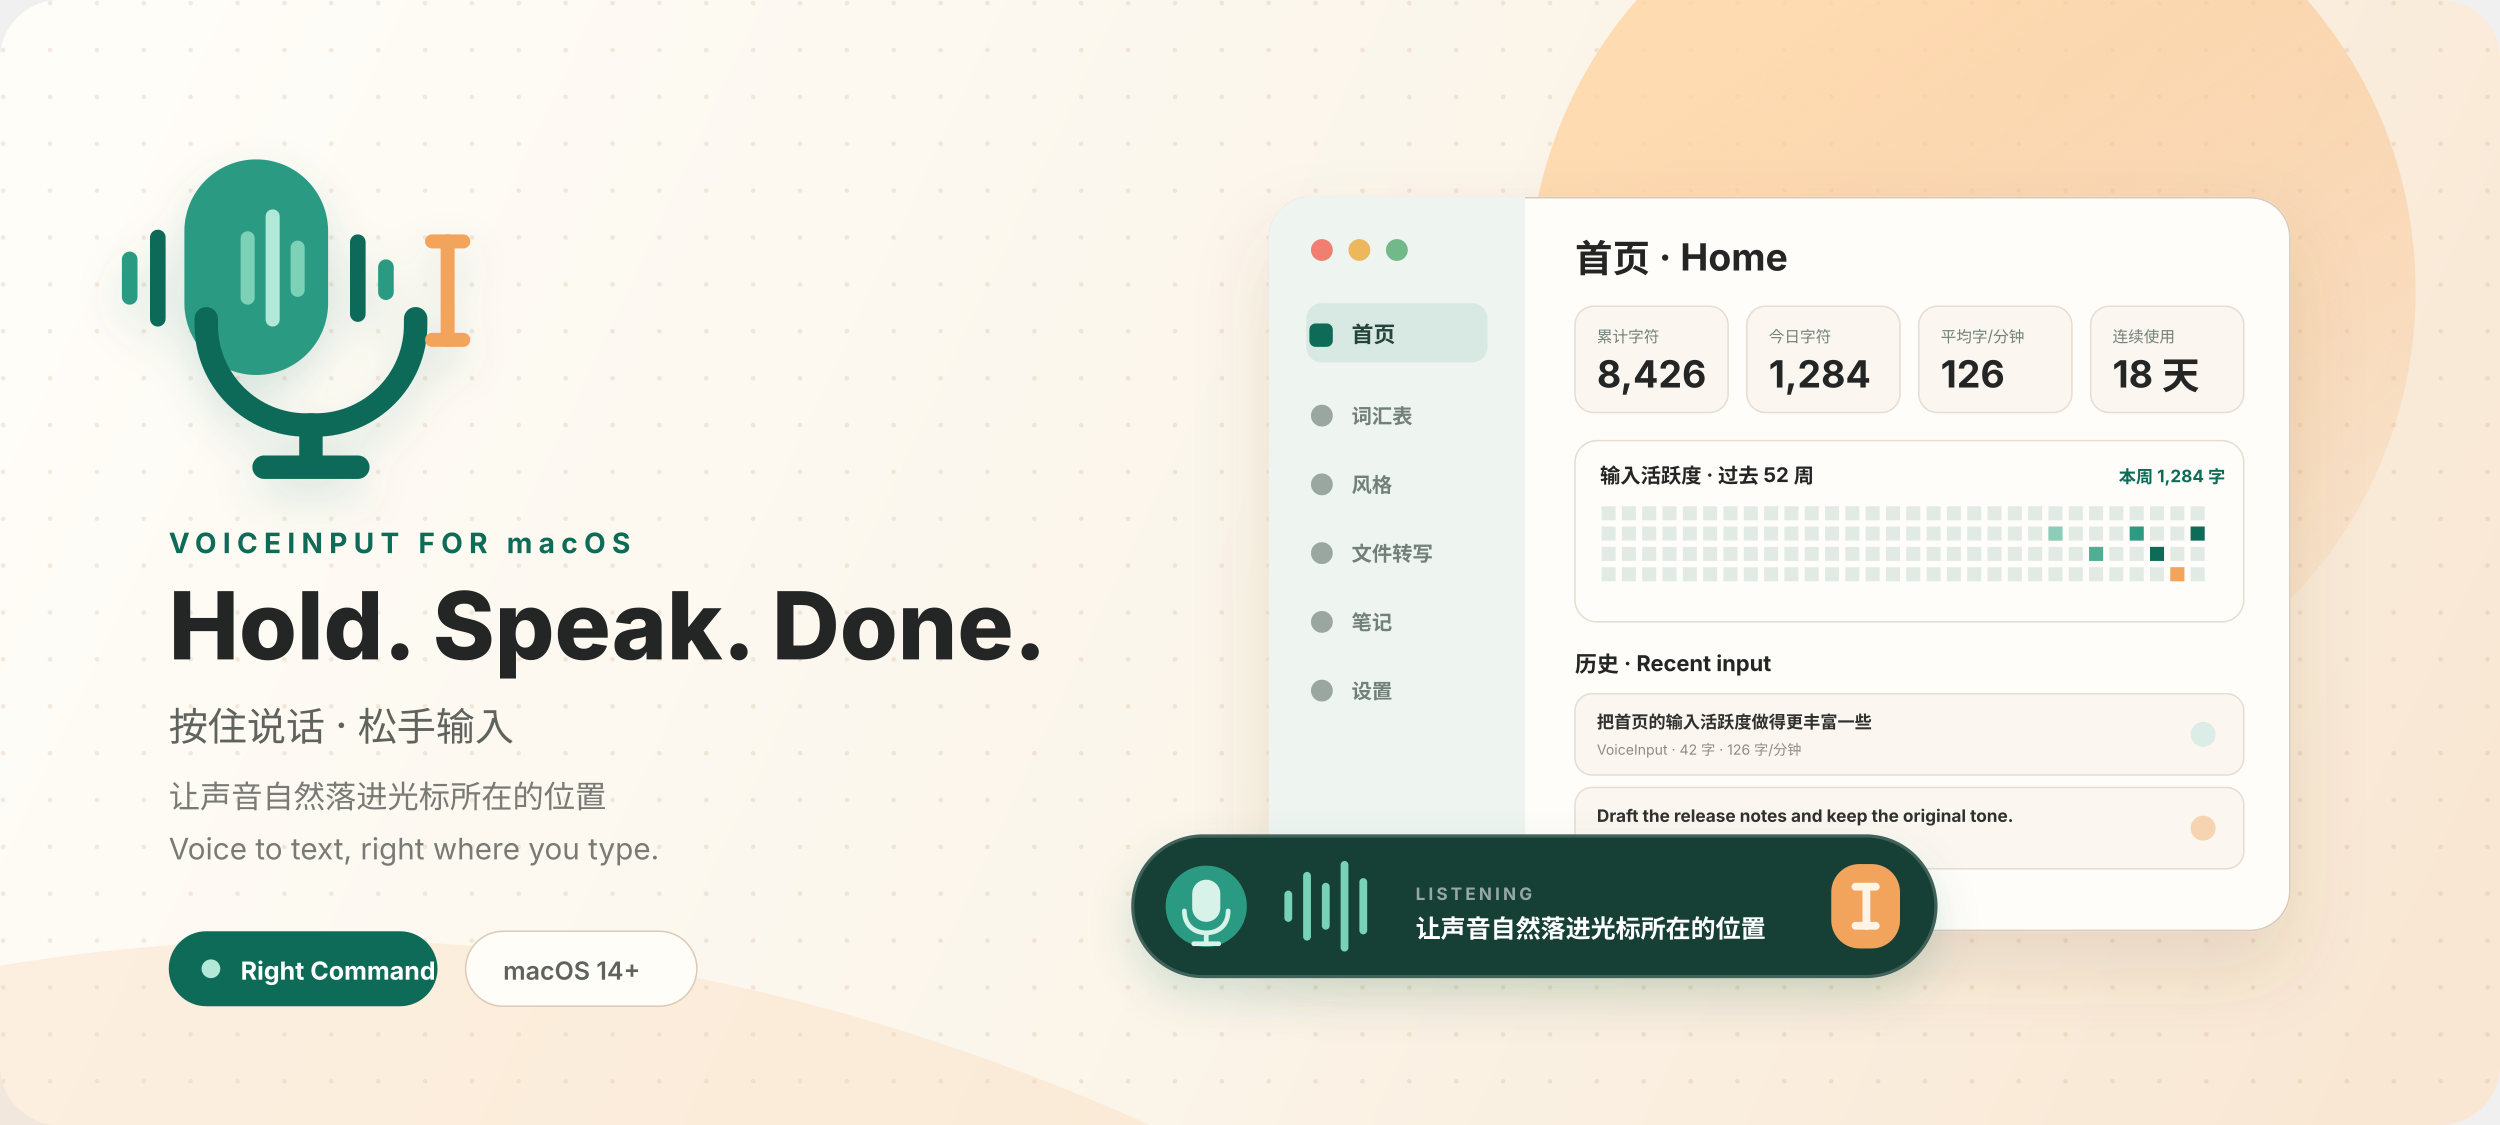
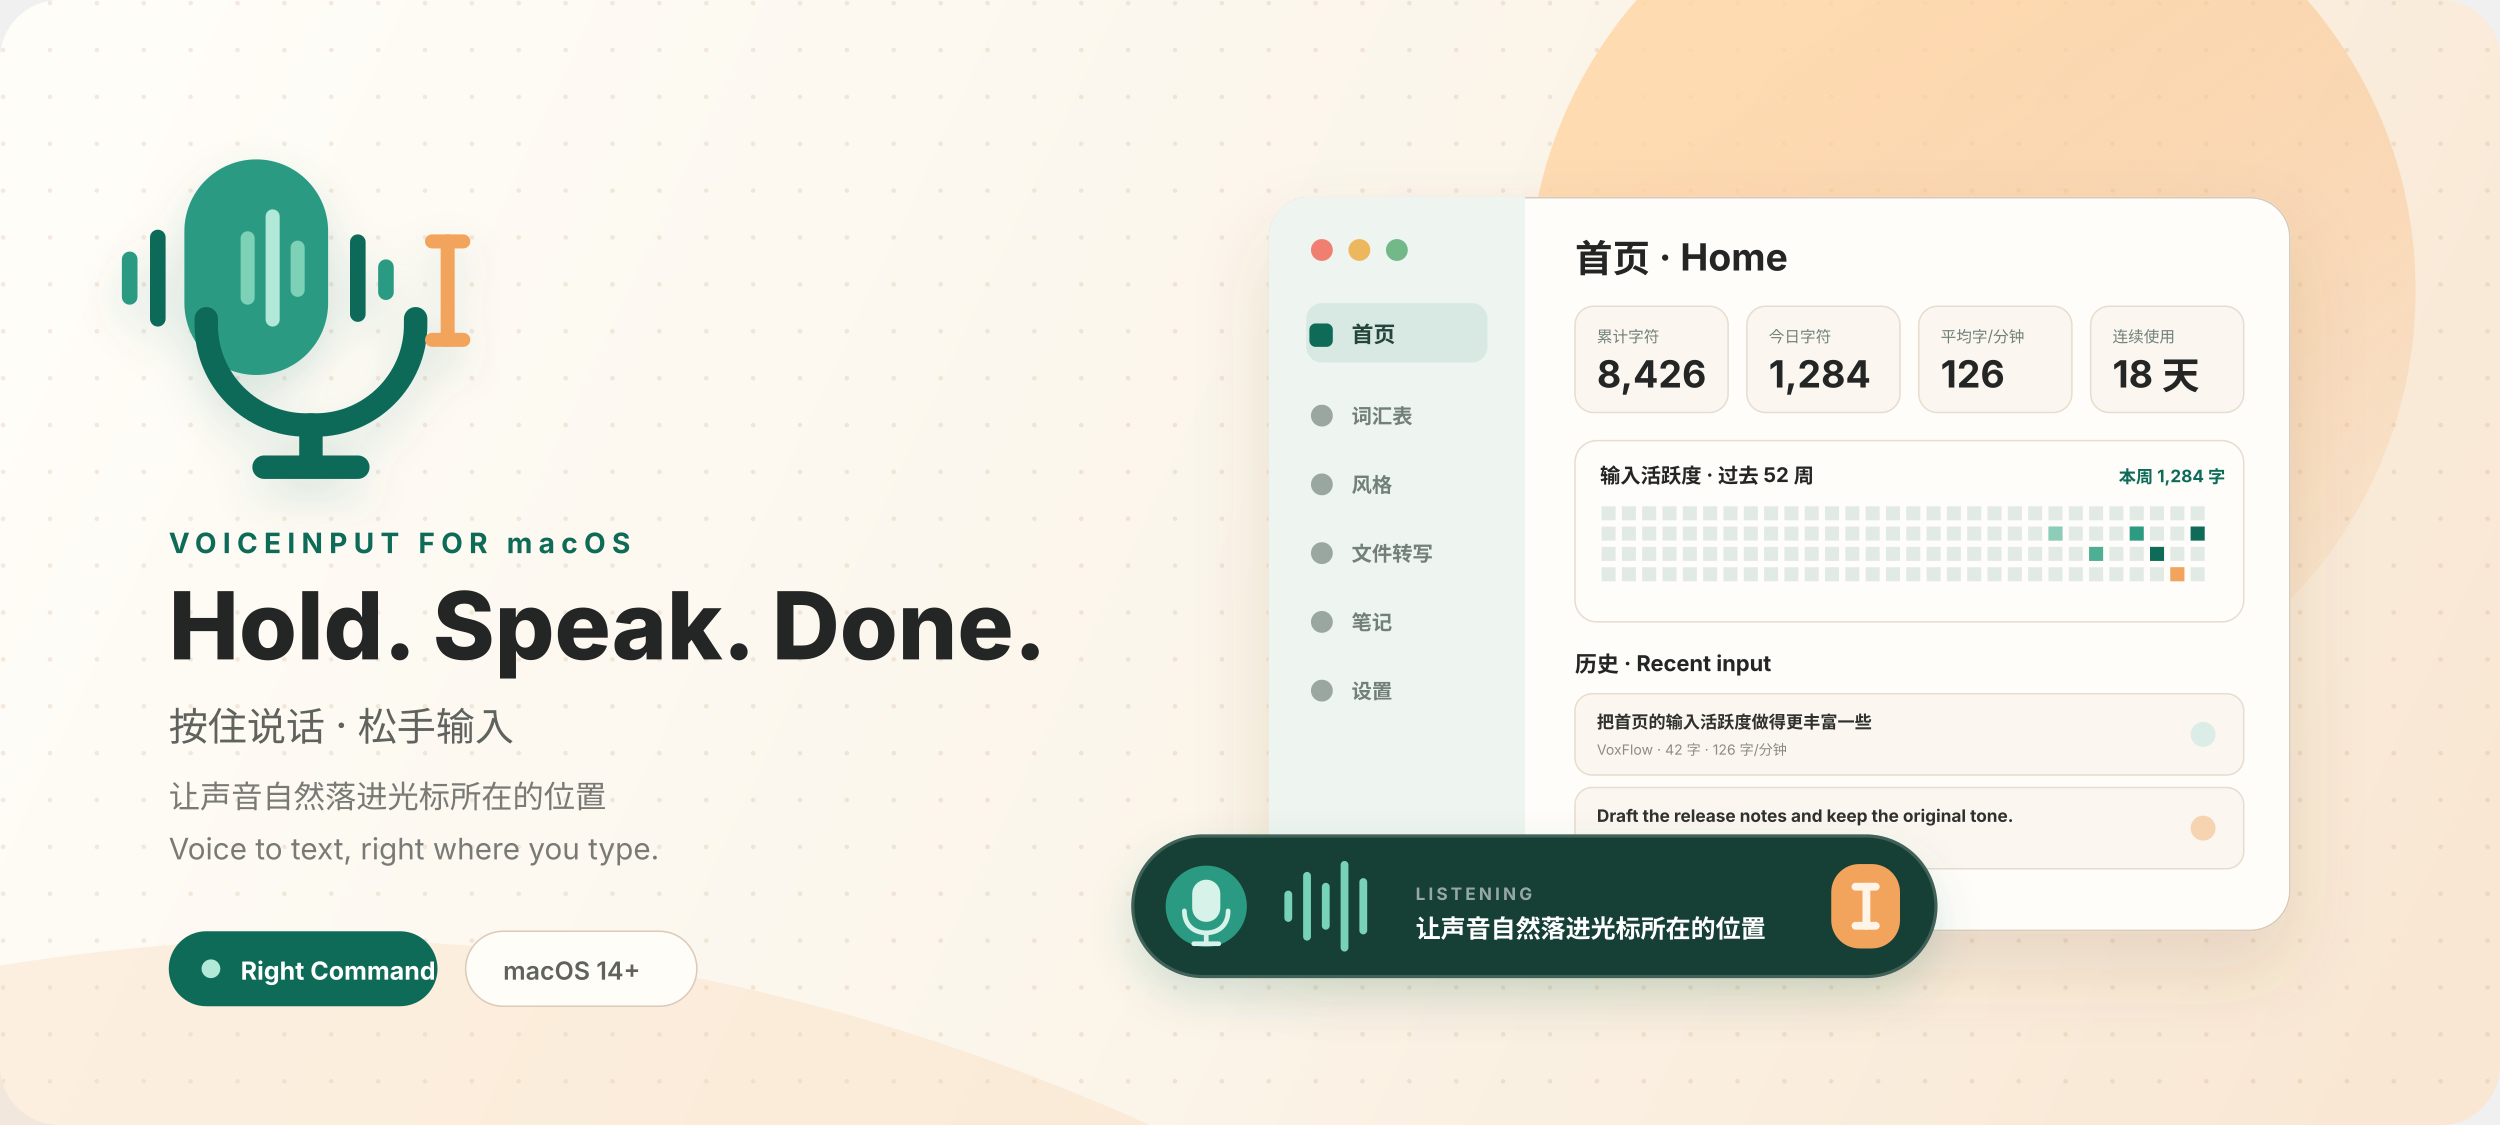
<svg xmlns="http://www.w3.org/2000/svg" width="1600" height="720" viewBox="0 0 1600 720" fill="none">
  <defs>
    <linearGradient id="paper" x1="76" y1="28" x2="1516" y2="704" gradientUnits="userSpaceOnUse">
      <stop stop-color="#FFFDF8" />
      <stop offset="0.52" stop-color="#FBF5EA" />
      <stop offset="1" stop-color="#F9E7D3" />
    </linearGradient>
    <linearGradient id="sun" x1="1100" y1="58" x2="1412" y2="512" gradientUnits="userSpaceOnUse">
      <stop stop-color="#FFD5A5" stop-opacity=".82" />
      <stop offset="1" stop-color="#F2A45D" stop-opacity="0" />
    </linearGradient>
    <linearGradient id="emerald" x1="1048" y1="218" x2="1310" y2="485" gradientUnits="userSpaceOnUse">
      <stop stop-color="#2C9B82" />
      <stop offset="1" stop-color="#0E6B58" />
    </linearGradient>
    <pattern id="dots" width="30" height="30" patternUnits="userSpaceOnUse">
      <circle cx="2" cy="2" r="1.5" fill="#B98250" fill-opacity=".16" />
    </pattern>
    <filter id="panelShadow" x="-20%" y="-20%" width="140%" height="160%">
      <feDropShadow dx="0" dy="24" stdDeviation="24" flood-color="#76522E" flood-opacity=".14" />
    </filter>
    <filter id="softShadow" x="-30%" y="-30%" width="160%" height="180%">
      <feDropShadow dx="0" dy="12" stdDeviation="14" flood-color="#0E6B58" flood-opacity=".16" />
    </filter>
    <clipPath id="workspaceClip">
      <rect x="812" y="126" width="654" height="470" rx="26" />
    </clipPath>
  </defs>
  <rect width="1600" height="720" rx="38" fill="url(#paper)" />
  <rect width="1600" height="720" rx="38" fill="url(#dots)" />
  <circle cx="1262" cy="186" r="284" fill="url(#sun)" />
  <path d="M0 618C268 574 512 620 736 720H0V618Z" fill="#F6CFA8" fill-opacity=".28" />
  <g transform="translate(108 92)">
    <g filter="url(#softShadow)">
      <path d="M56 10C30.6 10 10 30.6 10 56V102C10 127.4 30.6 148 56 148C81.4 148 102 127.4 102 102V56C102 30.6 81.4 10 56 10Z" fill="url(#emerald)" />
      <path d="M24 112V116C24 151.3 52.7 180 88 180H94C129.3 180 158 151.3 158 116V112" stroke="#0E6B58" stroke-width="15" stroke-linecap="round" />
      <path d="M91 180V207M61 207H121" stroke="#0E6B58" stroke-width="15" stroke-linecap="round" />
      <rect x="-30" y="69" width="10" height="34" rx="5" fill="#2C9B82" />
      <rect x="-12" y="55" width="10" height="62" rx="5" fill="#0E6B58" />
      <rect x="116" y="58" width="10" height="56" rx="5" fill="#0E6B58" />
      <rect x="134" y="74" width="10" height="26" rx="5" fill="#2C9B82" />
      <rect x="46" y="56" width="9" height="47" rx="4.5" fill="#7BD1B7" />
      <rect x="62" y="42" width="9" height="75" rx="4.5" fill="#B2E8D7" />
      <rect x="78" y="62" width="9" height="36" rx="4.5" fill="#7BD1B7" />
      <rect x="174" y="58" width="9" height="72" rx="4.5" fill="#F2A45D" />
      <rect x="164" y="58" width="29" height="9" rx="4.5" fill="#F2A45D" />
      <rect x="164" y="121" width="29" height="9" rx="4.5" fill="#F2A45D" />
    </g>
  </g>
  <text x="108" y="354" fill="#0E6B58" font-family="-apple-system, BlinkMacSystemFont, 'Helvetica Neue', sans-serif" font-size="18" font-weight="750" letter-spacing="4">VOICEINPUT FOR macOS</text>
  <text x="108" y="422" fill="#242525" font-family="-apple-system, BlinkMacSystemFont, 'Helvetica Neue', sans-serif" font-size="60" font-weight="760">Hold. Speak. Done.</text>
  <text x="108" y="474" fill="#5F625D" font-family="-apple-system, BlinkMacSystemFont, 'PingFang SC', sans-serif" font-size="25" font-weight="500">按住说话 · 松手输入</text>
  <text x="108" y="517" fill="#797A75" font-family="-apple-system, BlinkMacSystemFont, 'PingFang SC', sans-serif" font-size="20">让声音自然落进光标所在的位置</text>
  <text x="108" y="550" fill="#797A75" font-family="-apple-system, BlinkMacSystemFont, 'Helvetica Neue', sans-serif" font-size="19">Voice to text, right where you type.</text>
  <g transform="translate(108 596)">
    <rect width="172" height="48" rx="24" fill="#0E6B58" />
    <circle cx="27" cy="24" r="6" fill="#B2E8D7" />
    <text x="46" y="31" fill="white" font-family="-apple-system, BlinkMacSystemFont, sans-serif" font-size="16" font-weight="650">Right Command</text>
    <rect x="190" width="148" height="48" rx="24" fill="#FFFDF8" stroke="#DCCBB9" />
    <text x="214" y="31" fill="#5F625D" font-family="-apple-system, BlinkMacSystemFont, sans-serif" font-size="16" font-weight="600">macOS 14+</text>
  </g>
  <g filter="url(#panelShadow)">
    <rect x="812" y="126" width="654" height="470" rx="26" fill="#FFFDF9" />
    <rect x="812.5" y="126.5" width="653" height="469" rx="25.5" stroke="#D8C9B8" />
  </g>
  <g clip-path="url(#workspaceClip)">
    <rect x="812" y="126" width="164" height="470" fill="#EEF4F0" />
    <circle cx="846" cy="160" r="7" fill="#F07F72" />
    <circle cx="870" cy="160" r="7" fill="#EDB85D" />
    <circle cx="894" cy="160" r="7" fill="#72B888" />
    <rect x="836" y="194" width="116" height="38" rx="10" fill="#D7E9E2" />
    <rect x="838" y="207" width="15" height="15" rx="4" fill="#0E6B58" />
    <text x="865" y="219" fill="#25453C" font-family="-apple-system, BlinkMacSystemFont, 'PingFang SC', sans-serif" font-size="14" font-weight="700">首页</text>
    <g fill="#718079" font-family="-apple-system, BlinkMacSystemFont, 'PingFang SC', sans-serif" font-size="13" font-weight="550">
      <text x="865" y="271">词汇表</text>
      <text x="865" y="315">风格</text>
      <text x="865" y="359">文件转写</text>
      <text x="865" y="403">笔记</text>
      <text x="865" y="447">设置</text>
    </g>
    <g fill="#9AA7A1">
      <circle cx="846" cy="266" r="7" />
      <circle cx="846" cy="310" r="7" />
      <circle cx="846" cy="354" r="7" />
      <circle cx="846" cy="398" r="7" />
      <circle cx="846" cy="442" r="7" />
    </g>
    <text x="1008" y="174" fill="#242525" font-family="-apple-system, BlinkMacSystemFont, 'PingFang SC', sans-serif" font-size="24" font-weight="750">首页 · Home</text>
    <g transform="translate(1008 196)">
      <g>
        <rect width="98" height="68" rx="12" fill="#FBF7F0" stroke="#E7DDD0" />
        <text x="14" y="23" fill="#718079" font-family="-apple-system, BlinkMacSystemFont, sans-serif" font-size="10">累计字符</text>
        <text x="14" y="52" fill="#242525" font-family="-apple-system, BlinkMacSystemFont, sans-serif" font-size="24" font-weight="750">8,426</text>
      </g>
      <g transform="translate(110)">
        <rect width="98" height="68" rx="12" fill="#FBF7F0" stroke="#E7DDD0" />
        <text x="14" y="23" fill="#718079" font-family="-apple-system, BlinkMacSystemFont, sans-serif" font-size="10">今日字符</text>
        <text x="14" y="52" fill="#242525" font-family="-apple-system, BlinkMacSystemFont, sans-serif" font-size="24" font-weight="750">1,284</text>
      </g>
      <g transform="translate(220)">
        <rect width="98" height="68" rx="12" fill="#FBF7F0" stroke="#E7DDD0" />
        <text x="14" y="23" fill="#718079" font-family="-apple-system, BlinkMacSystemFont, sans-serif" font-size="10">平均字/分钟</text>
        <text x="14" y="52" fill="#242525" font-family="-apple-system, BlinkMacSystemFont, sans-serif" font-size="24" font-weight="750">126</text>
      </g>
      <g transform="translate(330)">
        <rect width="98" height="68" rx="12" fill="#FBF7F0" stroke="#E7DDD0" />
        <text x="14" y="23" fill="#718079" font-family="-apple-system, BlinkMacSystemFont, sans-serif" font-size="10">连续使用</text>
        <text x="14" y="52" fill="#242525" font-family="-apple-system, BlinkMacSystemFont, sans-serif" font-size="24" font-weight="750">18 天</text>
      </g>
    </g>
    <g transform="translate(1008 282)">
      <rect width="428" height="116" rx="14" fill="#FFFDF9" stroke="#E7DDD0" />
      <text x="16" y="27" fill="#242525" font-family="-apple-system, BlinkMacSystemFont, 'PingFang SC', sans-serif" font-size="13" font-weight="700">输入活跃度 · 过去 52 周</text>
      <text x="348" y="27" fill="#0E6B58" font-family="-apple-system, BlinkMacSystemFont, sans-serif" font-size="11" font-weight="700">本周 1,284 字</text>
      <g transform="translate(17 42)">
        <g fill="#E2EAE6">
          <path d="M0 0h9v9H0zM13 0h9v9h-9zM26 0h9v9h-9zM39 0h9v9h-9zM52 0h9v9h-9zM65 0h9v9h-9zM78 0h9v9h-9zM91 0h9v9h-9zM104 0h9v9h-9zM117 0h9v9h-9zM130 0h9v9h-9zM143 0h9v9h-9zM156 0h9v9h-9zM169 0h9v9h-9zM182 0h9v9h-9zM195 0h9v9h-9zM208 0h9v9h-9zM221 0h9v9h-9zM234 0h9v9h-9zM247 0h9v9h-9zM260 0h9v9h-9zM273 0h9v9h-9zM286 0h9v9h-9zM299 0h9v9h-9zM312 0h9v9h-9zM325 0h9v9h-9zM338 0h9v9h-9zM351 0h9v9h-9zM364 0h9v9h-9zM377 0h9v9h-9z" />
          <path d="M0 13h9v9H0zM13 13h9v9h-9zM26 13h9v9h-9zM39 13h9v9h-9zM52 13h9v9h-9zM65 13h9v9h-9zM78 13h9v9h-9zM91 13h9v9h-9zM104 13h9v9h-9zM117 13h9v9h-9zM130 13h9v9h-9zM143 13h9v9h-9zM156 13h9v9h-9zM169 13h9v9h-9zM182 13h9v9h-9zM195 13h9v9h-9zM208 13h9v9h-9zM221 13h9v9h-9zM234 13h9v9h-9zM247 13h9v9h-9zM260 13h9v9h-9zM273 13h9v9h-9zM286 13h9v9h-9zM299 13h9v9h-9zM312 13h9v9h-9zM325 13h9v9h-9zM338 13h9v9h-9zM351 13h9v9h-9zM364 13h9v9h-9zM377 13h9v9h-9z" />
          <path d="M0 26h9v9H0zM13 26h9v9h-9zM26 26h9v9h-9zM39 26h9v9h-9zM52 26h9v9h-9zM65 26h9v9h-9zM78 26h9v9h-9zM91 26h9v9h-9zM104 26h9v9h-9zM117 26h9v9h-9zM130 26h9v9h-9zM143 26h9v9h-9zM156 26h9v9h-9zM169 26h9v9h-9zM182 26h9v9h-9zM195 26h9v9h-9zM208 26h9v9h-9zM221 26h9v9h-9zM234 26h9v9h-9zM247 26h9v9h-9zM260 26h9v9h-9zM273 26h9v9h-9zM286 26h9v9h-9zM299 26h9v9h-9zM312 26h9v9h-9zM325 26h9v9h-9zM338 26h9v9h-9zM351 26h9v9h-9zM364 26h9v9h-9zM377 26h9v9h-9z" />
          <path d="M0 39h9v9H0zM13 39h9v9h-9zM26 39h9v9h-9zM39 39h9v9h-9zM52 39h9v9h-9zM65 39h9v9h-9zM78 39h9v9h-9zM91 39h9v9h-9zM104 39h9v9h-9zM117 39h9v9h-9zM130 39h9v9h-9zM143 39h9v9h-9zM156 39h9v9h-9zM169 39h9v9h-9zM182 39h9v9h-9zM195 39h9v9h-9zM208 39h9v9h-9zM221 39h9v9h-9zM234 39h9v9h-9zM247 39h9v9h-9zM260 39h9v9h-9zM273 39h9v9h-9zM286 39h9v9h-9zM299 39h9v9h-9zM312 39h9v9h-9zM325 39h9v9h-9zM338 39h9v9h-9zM351 39h9v9h-9zM364 39h9v9h-9zM377 39h9v9h-9z" />
        </g>
        <rect x="286" y="13" width="9" height="9" fill="#8BCDB9" />
        <rect x="312" y="26" width="9" height="9" fill="#4FAF94" />
        <rect x="338" y="13" width="9" height="9" fill="#2C9B82" />
        <rect x="351" y="26" width="9" height="9" fill="#0E6B58" />
        <rect x="364" y="39" width="9" height="9" fill="#F2A45D" />
        <rect x="377" y="13" width="9" height="9" fill="#0E6B58" />
      </g>
    </g>
    <g transform="translate(1008 414)">
      <text x="0" y="16" fill="#242525" font-family="-apple-system, BlinkMacSystemFont, 'PingFang SC', sans-serif" font-size="14" font-weight="700">历史 · Recent input</text>
      <g transform="translate(0 30)">
        <rect width="428" height="52" rx="11" fill="#FBF7F0" stroke="#E7DDD0" />
        <text x="14" y="22" fill="#30312F" font-family="-apple-system, BlinkMacSystemFont, 'PingFang SC', sans-serif" font-size="11" font-weight="650">把首页的输入活跃度做得更丰富一些</text>
-         <text x="14" y="39" fill="#8B8B84" font-family="-apple-system, BlinkMacSystemFont, sans-serif" font-size="9">VoiceInput · 42 字 · 126 字/分钟</text>
+         <text x="14" y="39" fill="#8B8B84" font-family="-apple-system, BlinkMacSystemFont, sans-serif" font-size="9">VoxFlow · 42 字 · 126 字/分钟</text>
        <circle cx="402" cy="26" r="8" fill="#DCECE6" />
      </g>
      <g transform="translate(0 90)">
        <rect width="428" height="52" rx="11" fill="#FBF7F0" stroke="#E7DDD0" />
        <text x="14" y="22" fill="#30312F" font-family="-apple-system, BlinkMacSystemFont, sans-serif" font-size="11" font-weight="650">Draft the release notes and keep the original tone.</text>
-         <text x="14" y="39" fill="#8B8B84" font-family="-apple-system, BlinkMacSystemFont, sans-serif" font-size="9">VoiceInput · 51 chars · 118 CPM</text>
+         <text x="14" y="39" fill="#8B8B84" font-family="-apple-system, BlinkMacSystemFont, sans-serif" font-size="9">VoxFlow · 51 chars · 118 CPM</text>
        <circle cx="402" cy="26" r="8" fill="#F6D4B1" />
      </g>
    </g>
  </g>
  <g filter="url(#softShadow)">
    <rect x="724" y="534" width="516" height="92" rx="46" fill="#173F35" />
    <rect x="725" y="535" width="514" height="90" rx="45" stroke="white" stroke-opacity=".18" stroke-width="2" />
    <circle cx="772" cy="580" r="26" fill="#2C9B82" />
    <rect x="763" y="563" width="18" height="27" rx="9" fill="#D7F3E9" />
    <path d="M758 583C758 592 764 597 772 597C780 597 786 592 786 583M772 597V604M764 604H780" stroke="#D7F3E9" stroke-width="3" stroke-linecap="round" />
    <g fill="#77D2B7">
      <rect x="822" y="570" width="5" height="20" rx="2.5" />
      <rect x="834" y="558" width="5" height="44" rx="2.5" />
      <rect x="846" y="565" width="5" height="30" rx="2.5" />
      <rect x="858" y="551" width="5" height="58" rx="2.5" />
      <rect x="870" y="562" width="5" height="36" rx="2.5" />
    </g>
    <text x="906" y="576" fill="white" fill-opacity=".55" font-family="-apple-system, BlinkMacSystemFont, sans-serif" font-size="11" font-weight="700" letter-spacing="2">LISTENING</text>
    <text x="906" y="600" fill="white" font-family="-apple-system, BlinkMacSystemFont, 'PingFang SC', sans-serif" font-size="16" font-weight="550">让声音自然落进光标所在的位置</text>
    <rect x="1172" y="553" width="44" height="54" rx="18" fill="#F2A45D" />
    <rect x="1185" y="565" width="18" height="5" rx="2.5" fill="#FFF4E8" />
    <rect x="1185" y="590" width="18" height="5" rx="2.5" fill="#FFF4E8" />
    <rect x="1192" y="565" width="5" height="30" rx="2.5" fill="#FFF4E8" />
  </g>
</svg>
